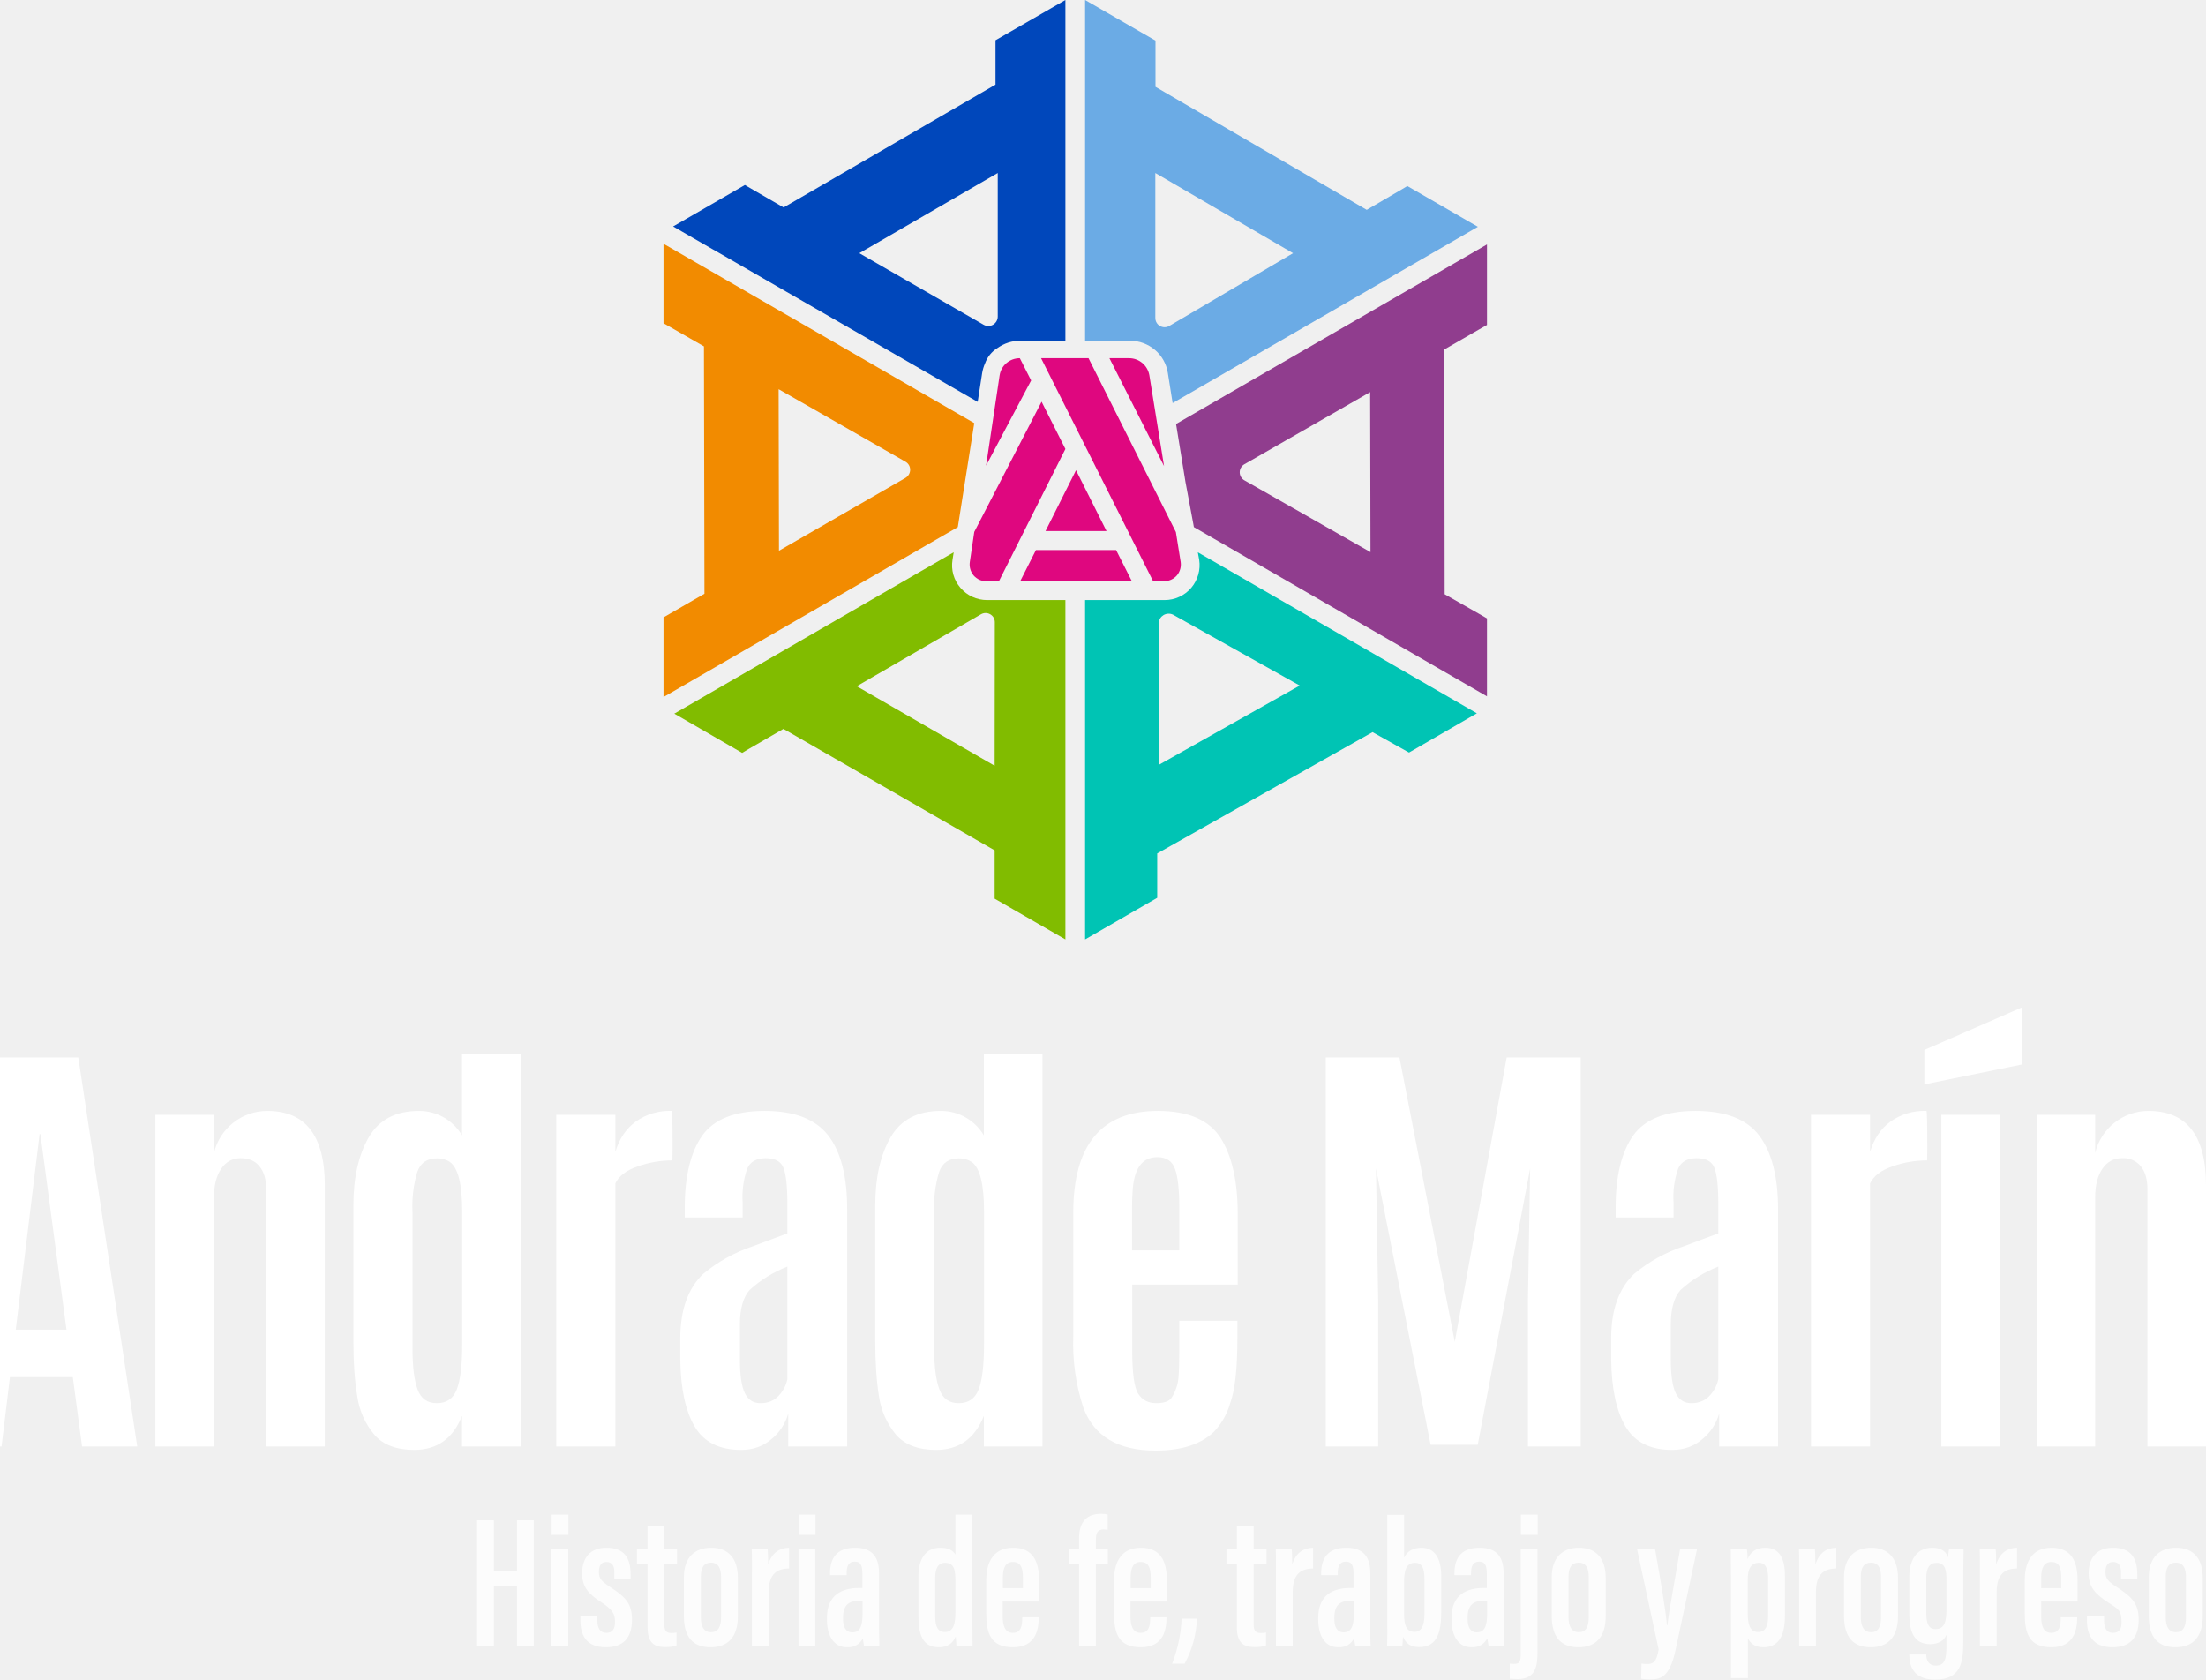
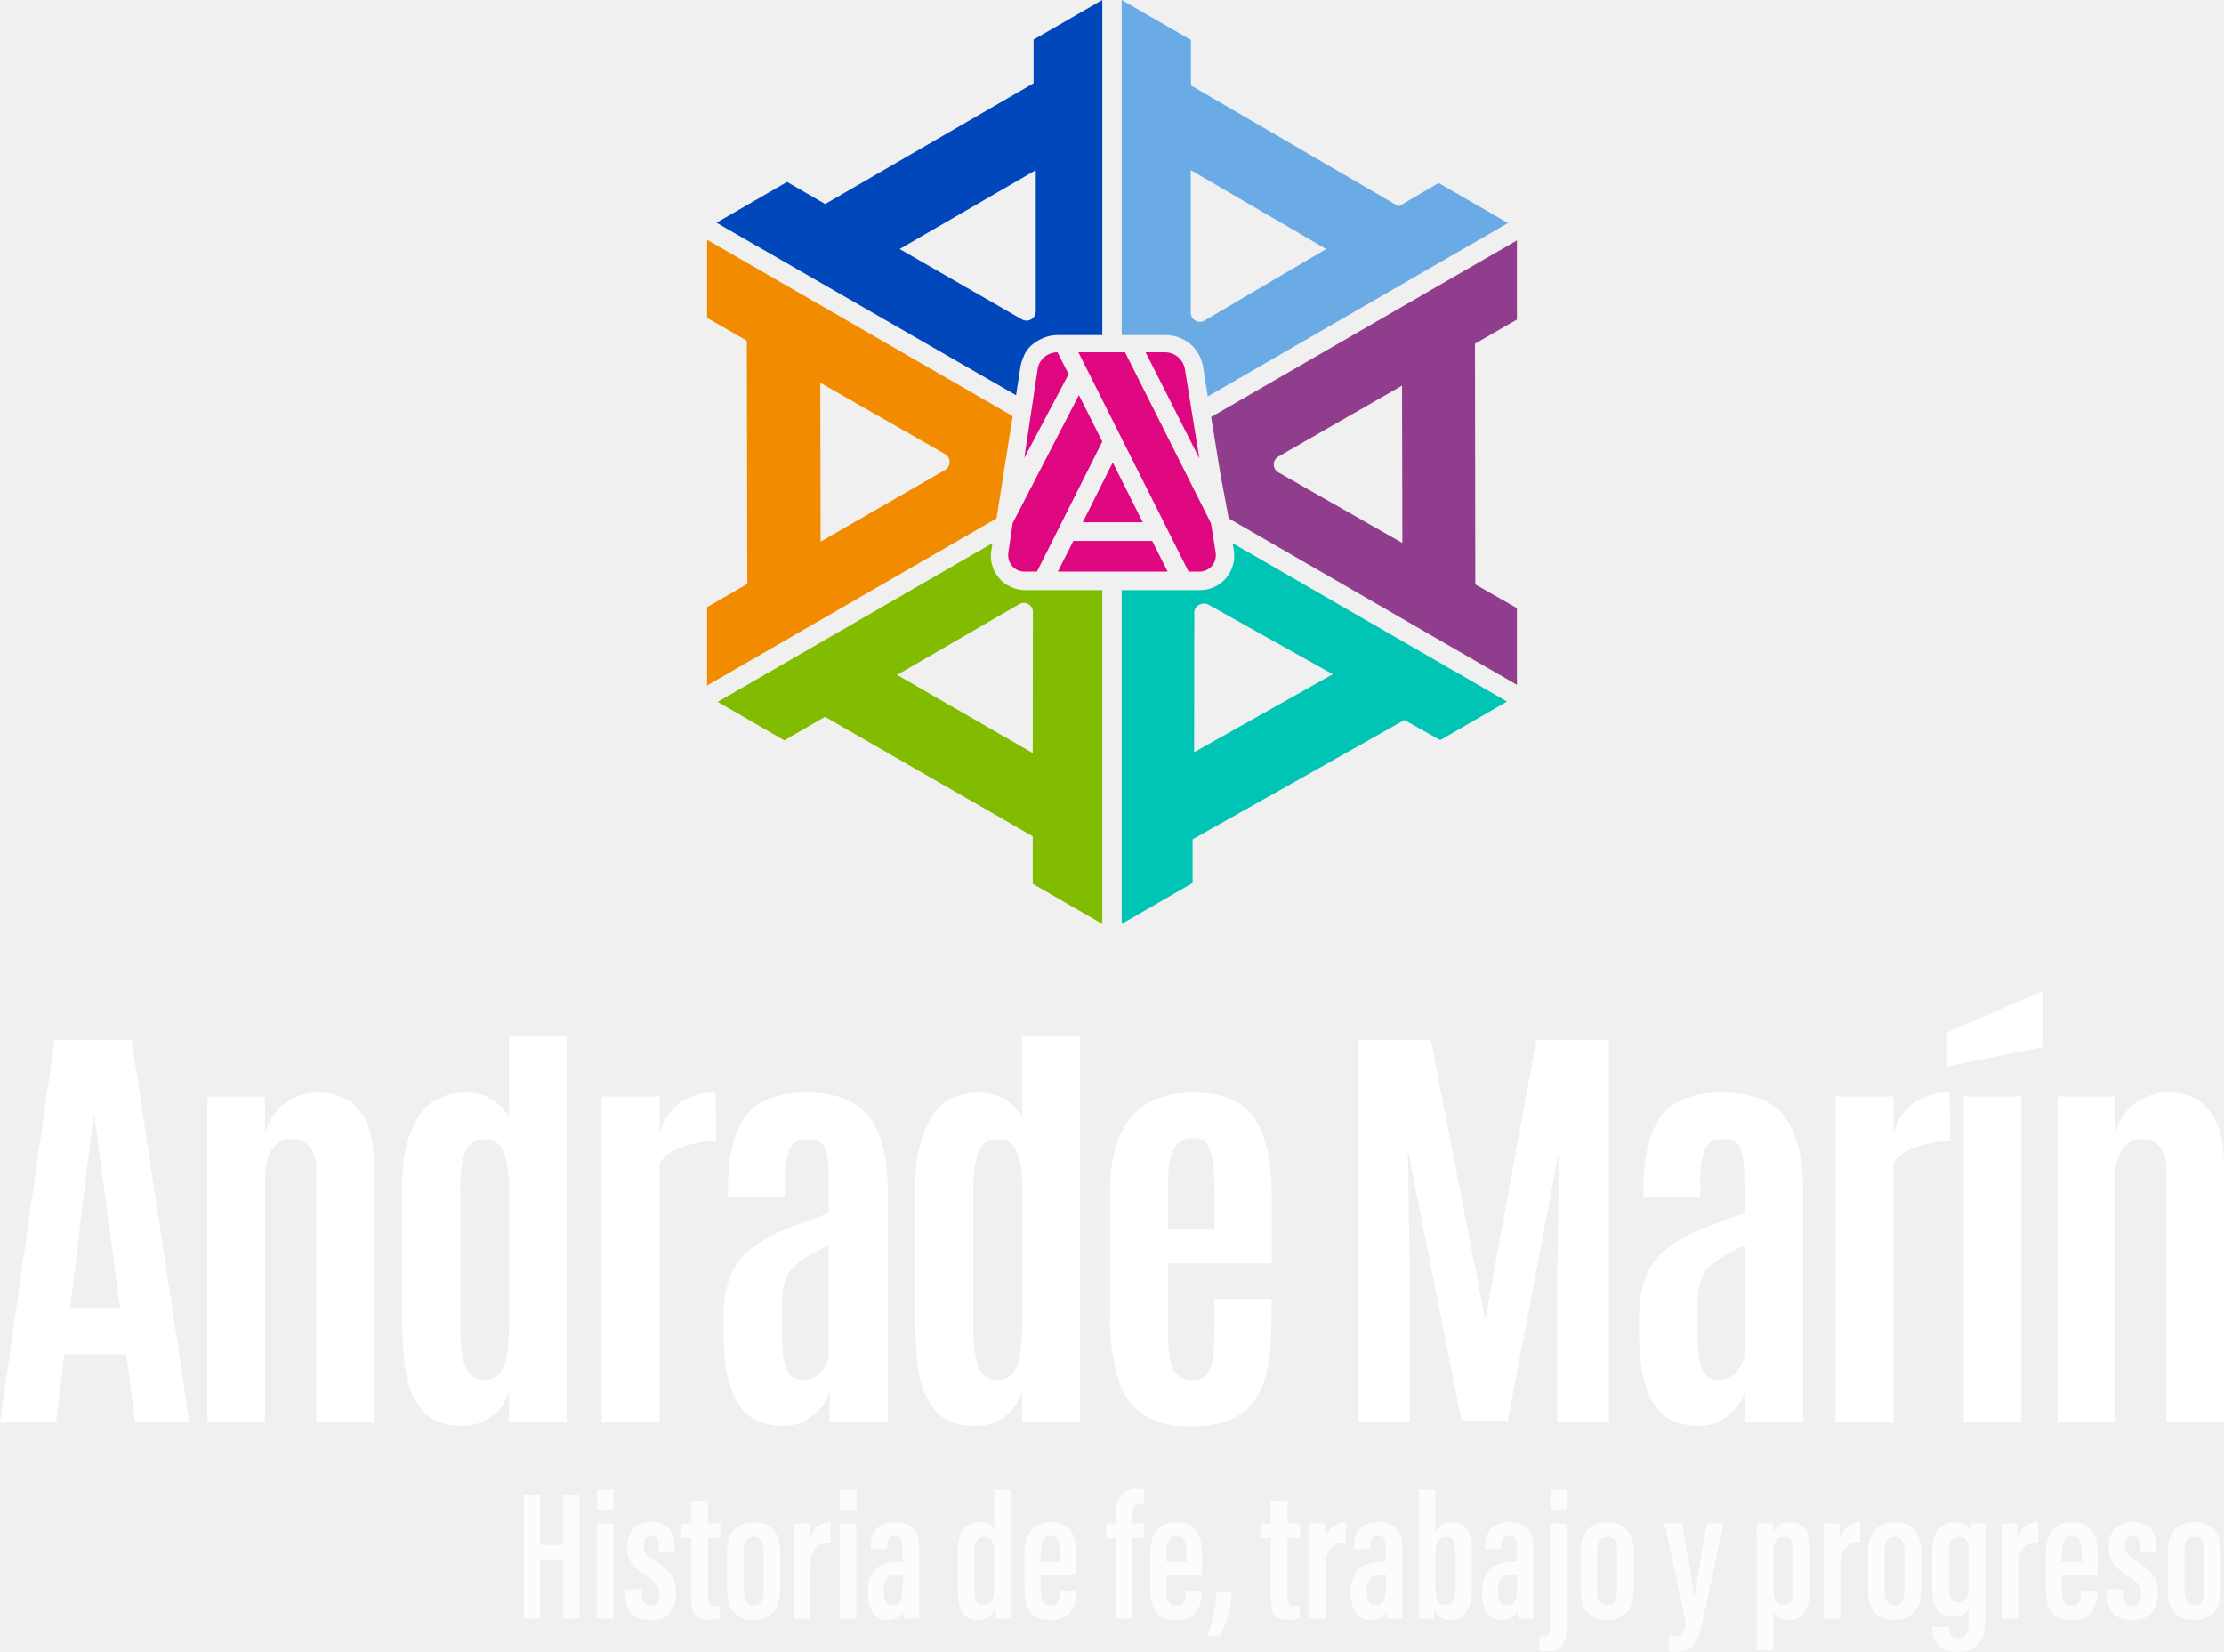
- <svg xmlns="http://www.w3.org/2000/svg" aria-label="Andrade Marín — Historia de fe, trabajo y progreso" viewBox="0 0 128.77 98.05">
+ <svg xmlns="http://www.w3.org/2000/svg" aria-label="Andrade Marín — Historia de fe, trabajo y progreso" viewBox="-3.24 0 132.01 98.05">
  <path fill="#fff" fill-opacity=".8" d="M27.85 88.75h.98v2.95h1.35v-2.95h.98v7.32h-.98V92.6h-1.35v3.47h-.98z" />
  <path fill="#fff" fill-opacity=".8" d="M32.2 88.42h.98v1.18h-.98Zm-.01 2.01h.98v5.64h-.98Z" />
  <path fill="#fff" fill-opacity=".8" d="M34.87 94.34v.26c0 .43.15.72.53.72q.51 0 .5-.65c0-.44-.13-.7-.79-1.13-.77-.5-1.13-.9-1.13-1.7 0-.9.47-1.49 1.42-1.49 1.04 0 1.41.6 1.41 1.56v.24h-.95v-.33q.02-.64-.46-.64c-.32 0-.44.23-.44.58 0 .37.12.53.65.88.92.59 1.28.99 1.28 1.91q0 1.6-1.52 1.61c-1.2 0-1.49-.77-1.49-1.57v-.25z" />
  <path fill="#fff" fill-opacity=".8" d="M37.18 90.43h.62v-1.36h.98v1.36h.74v.87h-.74v3.52c0 .27.04.51.39.51.1 0 .25-.01.32-.03v.75c-.18.08-.45.1-.65.1-.64 0-1.04-.23-1.04-1.16V91.3h-.62z" />
  <path fill="#fff" fill-opacity=".8" d="M40.91 92.06v2.34c0 .53.16.88.59.88q.6.01.59-.89v-2.34c0-.48-.15-.83-.59-.83q-.6 0-.59.84m2.16.05v2.24c0 1.22-.59 1.81-1.59 1.81q-1.55 0-1.56-1.79v-2.3c0-1.16.64-1.72 1.6-1.72.99 0 1.55.62 1.55 1.76" />
  <path fill="#fff" fill-opacity=".8" d="M43.89 92.35c0-.93.01-1.37-.01-1.92h.93c.01.13.03.57.03.9.22-.73.71-.97 1.22-.98v1.21c-.66.01-1.19.27-1.19 1.37v3.14h-.98z" />
  <path fill="#fff" fill-opacity=".8" d="M46.62 88.42h.98v1.18h-.98Zm-.01 2.01h.98v5.64h-.98Z" />
  <path fill="#fff" fill-opacity=".8" d="M50.35 93.45h-.22c-.56 0-.92.23-.92.98v.09c0 .44.15.77.54.77.43 0 .6-.32.6-1.12zm.96 1.54.02 1.08h-.9c-.02-.12-.06-.35-.06-.43q-.3.54-.93.52c-.83 0-1.17-.76-1.17-1.62v-.1c0-1.34.88-1.74 1.89-1.74h.18v-.79c0-.48-.07-.75-.45-.75s-.47.29-.47.67v.12h-.97v-.1c0-.8.31-1.5 1.47-1.5 1.04 0 1.39.6 1.39 1.48z" />
  <path fill="#fff" fill-opacity=".8" d="M54.59 92.1v2.25c0 .6.15.92.56.92.51 0 .62-.48.62-1.17v-1.79c0-.61-.05-1.08-.6-1.08-.42 0-.58.34-.58.87m2.17-3.68v6.13l.01 1.52h-.94l-.04-.54c-.16.35-.42.63-.99.63-.98 0-1.19-.79-1.19-1.88v-2.24c0-.99.38-1.69 1.28-1.69q.65 0 .88.4v-2.33z" />
  <path fill="#fff" fill-opacity=".8" d="M59.71 92.71v-.63c0-.52-.11-.9-.58-.9-.43 0-.59.33-.59.91v.62zm-1.18.78v.87c0 .49.11.96.59.96s.55-.41.55-.87v-.04h.96v.03c0 .62-.13 1.72-1.5 1.72-1.32 0-1.56-.84-1.56-1.99v-1.95c0-.8.27-1.87 1.57-1.87 1.15 0 1.51.8 1.51 1.87v1.27z" />
  <path fill="#fff" fill-opacity=".8" d="M62.99 96.07V91.3h-.57v-.87h.57v-.65c0-.74.29-1.41 1.27-1.41q.24 0 .4.04v.89l-.23-.02c-.37 0-.46.22-.46.62v.53h.7v.87h-.7v4.77z" />
  <path fill="#fff" fill-opacity=".8" d="M67.17 92.71v-.63c0-.52-.11-.9-.58-.9-.43 0-.59.33-.59.91v.62zm-1.18.78v.87c0 .49.11.96.59.96s.56-.41.56-.87v-.04h.95v.03c0 .62-.13 1.72-1.49 1.72-1.33 0-1.57-.84-1.57-1.99v-1.95c0-.8.27-1.87 1.57-1.87 1.15 0 1.51.8 1.51 1.87v1.27z" />
  <path fill="#fff" fill-opacity=".8" d="M68.42 97.12c.36-.91.54-1.93.55-2.63h.9a6 6 0 0 1-.72 2.63z" />
  <path fill="#fff" fill-opacity=".8" d="M71.59 90.43h.61v-1.36h.98v1.36h.75v.87h-.75v3.52c0 .27.05.51.39.51.1 0 .26-.01.33-.03v.75c-.18.08-.45.1-.66.1-.63 0-1.04-.23-1.04-1.16V91.3h-.61z" />
  <path fill="#fff" fill-opacity=".8" d="M74.48 92.35c0-.93.01-1.37-.01-1.92h.93c.02.13.03.57.03.9.22-.73.71-.97 1.22-.98v1.21c-.66.01-1.19.27-1.19 1.37v3.14h-.98z" />
  <path fill="#fff" fill-opacity=".8" d="M79.03 93.45h-.22c-.57 0-.92.23-.92.98v.09c0 .44.15.77.54.77.43 0 .6-.32.6-1.12zm.96 1.54c0 .37 0 .88.02 1.08h-.9l-.07-.43q-.29.54-.92.52c-.84 0-1.17-.76-1.17-1.62v-.1c0-1.34.87-1.74 1.88-1.74h.18v-.79c0-.48-.07-.75-.45-.75-.37 0-.47.29-.47.67v.12h-.97v-.1c0-.8.32-1.5 1.47-1.5 1.05 0 1.4.6 1.4 1.48z" />
  <path fill="#fff" fill-opacity=".8" d="M83.15 94.24v-2.06c0-.59-.12-.95-.55-.95-.53 0-.64.47-.64 1.16v1.82c0 .72.17 1.05.61 1.05.37 0 .58-.31.58-1.02m-2.17-5.81h.98v2.5q.27-.56 1-.58c.83 0 1.17.67 1.17 1.67v2.04c0 1.23-.23 2.09-1.3 2.09-.54 0-.79-.27-.93-.6l-.04.52h-.89q.02-.55.01-1.47z" />
  <path fill="#fff" fill-opacity=".8" d="M86.81 93.45h-.22c-.57 0-.92.23-.92.98v.09c0 .44.15.77.53.77.44 0 .61-.32.61-1.12zm.96 1.54c0 .37 0 .88.02 1.08h-.9l-.07-.43q-.3.54-.92.52c-.84 0-1.17-.76-1.17-1.62v-.1c0-1.34.87-1.74 1.88-1.74h.18v-.79c0-.48-.07-.75-.45-.75-.37 0-.47.29-.47.67v.12h-.97v-.1c0-.8.31-1.5 1.47-1.5 1.05 0 1.4.6 1.4 1.48z" />
  <path fill="#fff" fill-opacity=".8" d="M88.78 88.42h.98v1.18h-.98Zm.97 2.01v6c0 .84-.11 1.59-1.17 1.59l-.45-.02v-.88l.25.01c.29 0 .39-.08.39-.55v-6.15z" />
  <path fill="#fff" fill-opacity=".8" d="M91.56 92.06v2.34c0 .53.17.88.6.88q.59.01.58-.89v-2.34c0-.48-.14-.83-.59-.83q-.6 0-.59.84m2.17.05v2.24c0 1.22-.59 1.81-1.59 1.81q-1.54 0-1.56-1.79v-2.3c0-1.16.64-1.72 1.59-1.72.99 0 1.56.62 1.56 1.76" />
  <path fill="#fff" fill-opacity=".8" d="M96.61 90.43c.34 1.93.65 3.75.69 4.44h.03c.11-.94.39-2.35.74-4.44h.99l-1.26 5.92c-.35 1.6-.89 1.69-1.52 1.69q-.26 0-.48-.04l.02-.89c.02.01.2.03.32.03.38 0 .56-.14.68-.85l-1.26-5.86z" />
  <path fill="#fff" fill-opacity=".8" d="M103.21 94.35v-2.29q-.02-.85-.54-.83-.67 0-.65 1.02v1.91c0 .61.1 1.11.6 1.11.44 0 .59-.35.59-.92m-1.18 1.29v2.32h-.99v-5.91l-.01-1.62h.94c.02.11.04.35.04.58.15-.37.46-.66 1.03-.66q1.16 0 1.15 1.64v2.34c0 1.28-.45 1.83-1.26 1.83-.52 0-.77-.26-.9-.52" />
  <path fill="#fff" fill-opacity=".8" d="M105.02 92.35c0-.93.01-1.37-.01-1.92h.93c.01.13.03.57.03.9.22-.73.71-.97 1.22-.98v1.21c-.66.01-1.19.27-1.19 1.37v3.14h-.98z" />
  <path fill="#fff" fill-opacity=".8" d="M108.62 92.06v2.34c0 .53.17.88.6.88q.59.01.58-.89v-2.34c0-.48-.14-.83-.59-.83q-.6 0-.59.84m2.17.05v2.24c0 1.22-.59 1.81-1.59 1.81q-1.54 0-1.56-1.79v-2.3c0-1.16.64-1.72 1.59-1.72.99 0 1.56.62 1.56 1.76" />
  <path fill="#fff" fill-opacity=".8" d="M112.44 92.1v2.05c0 .64.15.95.54.95.55 0 .64-.48.64-1.2v-1.66c0-.55-.06-1.01-.57-1.01q-.61 0-.61.87m2.16 3.74c0 1.2-.13 2.21-1.65 2.21-1.27 0-1.5-.82-1.5-1.44v-.03h.99v.03c0 .21.08.62.56.62.52 0 .62-.39.62-1.14v-.66q-.22.53-.94.55c-.96 0-1.23-.73-1.23-1.75v-2.19c0-.86.35-1.69 1.34-1.69.59 0 .84.28.93.58 0-.17.03-.39.05-.5h.85l-.02 1.44z" />
  <path fill="#fff" fill-opacity=".8" d="M115.57 92.35c0-.93.01-1.37-.01-1.92h.93c.02.13.03.57.03.9.22-.73.71-.97 1.22-.98v1.21c-.66.01-1.19.27-1.19 1.37v3.14h-.98z" />
  <path fill="#fff" fill-opacity=".8" d="M120.32 92.71v-.63c0-.52-.1-.9-.57-.9-.43 0-.6.33-.6.91v.62zm-1.17.78v.87c0 .49.1.96.58.96.49 0 .56-.41.56-.87v-.04h.96v.03c0 .62-.14 1.72-1.5 1.72-1.33 0-1.56-.84-1.56-1.99v-1.95c0-.8.27-1.87 1.56-1.87 1.16 0 1.52.8 1.52 1.87v1.27z" />
  <path fill="#fff" fill-opacity=".8" d="M122.82 94.34v.26c0 .43.14.72.52.72q.52 0 .5-.65c-.02-.65-.12-.7-.79-1.13-.76-.5-1.13-.9-1.13-1.7 0-.9.47-1.49 1.42-1.49 1.04 0 1.42.6 1.42 1.56v.24h-.95v-.33q.01-.64-.46-.64c-.32 0-.45.23-.45.58 0 .37.12.53.65.88.92.59 1.29.99 1.29 1.91q0 1.6-1.53 1.61c-1.2 0-1.49-.77-1.49-1.57v-.25z" />
  <path fill="#fff" fill-opacity=".8" d="M126.42 92.06v2.34c0 .53.16.88.59.88q.6.01.59-.89v-2.34c0-.48-.15-.83-.59-.83q-.6 0-.59.84m2.16.05v2.24c0 1.22-.59 1.81-1.59 1.81q-1.55 0-1.56-1.79v-2.3c0-1.16.64-1.72 1.6-1.72.99 0 1.55.62 1.55 1.76" />
  <path fill="#fff" d="M3.88 77.62 2.36 66.21h-.05L.92 77.62zm-7.12 6.82L0 61.73h4.57l3.44 22.71H4.79l-.54-4.05H.58l-.49 4.05z" />
  <path fill="#fff" d="M15.6 64.85q3.36 0 3.36 4.35v15.24h-3.42V69.41q0-.84-.39-1.32-.38-.48-1.1-.48t-1.14.62-.42 1.67v14.54H9.07V65.08h3.42v2.22a3.2 3.2 0 0 1 3.11-2.45" />
  <path fill="#fff" d="M24.38 81.12q.3.8 1.13.79.84 0 1.15-.79.32-.8.32-2.65v-7.75q0-2.38-.72-2.89a1.3 1.3 0 0 0-.75-.21q-.87 0-1.15.79a7 7 0 0 0-.28 2.35v7.96q0 1.6.3 2.4m-.19 3.52q-1.56 0-2.33-.88a4.4 4.4 0 0 1-1-2.23q-.23-1.35-.23-3.27v-7.89q0-2.42.89-3.97t2.94-1.55a2.9 2.9 0 0 1 2.51 1.43v-4.75h3.42v22.91h-3.42v-1.79q-.78 1.98-2.78 1.99" />
  <path fill="#fff" d="M39.21 64.85q.05 0 .05 2.17l-.01.72a6 6 0 0 0-2.03.35q-.99.34-1.3.99v15.36h-3.45V65.08h3.45v2.16q.34-1.14 1.18-1.76a3.4 3.4 0 0 1 2.11-.63" />
  <path fill="#fff" d="M45.96 73.94a7 7 0 0 0-2.2 1.36q-.57.64-.57 2.01v2.07q0 1.36.29 1.95t.92.58q.65 0 1.05-.43t.51-.97zm-2.7 10.7q-1.9 0-2.71-1.36-.81-1.37-.84-3.92v-1.24q0-2.48 1.34-3.76a9 9 0 0 1 2.93-1.62l1.04-.39.94-.35v-1.69q0-1.57-.23-2.14-.22-.56-1.03-.56t-1.08.6a5 5 0 0 0-.27 2v.86h-3.38v-.58q0-2.74 1.02-4.2 1.03-1.44 3.64-1.44t3.72 1.44 1.1 4.34v13.81h-3.44v-1.92q-.26.9-.99 1.5-.73.62-1.76.62" />
  <path fill="#fff" d="M54.84 81.12q.3.8 1.13.79.84 0 1.15-.79.32-.8.32-2.65v-7.75q0-2.38-.72-2.89a1.3 1.3 0 0 0-.75-.21q-.87 0-1.15.79a7 7 0 0 0-.29 2.35v7.96q0 1.6.31 2.4m-.19 3.52q-1.56 0-2.34-.88a4.5 4.5 0 0 1-1-2.23q-.22-1.35-.22-3.27v-7.89q0-2.42.89-3.97t2.94-1.55a2.9 2.9 0 0 1 2.51 1.43v-4.75h3.42v22.91h-3.42v-1.79q-.78 1.98-2.78 1.99" />
  <path fill="#fff" d="M66.08 72.99h2.76v-2.47q0-1.59-.25-2.28t-1.02-.69h-.02q-1.34 0-1.44 2.05-.03.38-.03 1.01zm1.37 11.69q-3.27 0-4.21-2.5a12 12 0 0 1-.59-4.18v-7.21q0-5.94 4.94-5.94 2.63 0 3.65 1.56 1 1.56 1.01 4.44v4.14h-6.16v3.81q0 2.02.35 2.56.35.55 1.05.55.69 0 .9-.32.35-.56.4-1.16t.05-1.63v-1.7h3.39v1.03q0 2.64-.42 3.78a4 4 0 0 1-.95 1.67q-1.14 1.1-3.41 1.1" />
  <path fill="#fff" d="M77.39 84.44V61.73h4.3l3.23 16.6 3.03-16.6h4.32v22.71h-3.08v-8.46l.13-7.77-3.06 16.13h-2.75l-3.19-16.13.13 7.77v8.46z" />
  <path fill="#fff" d="M100.3 73.94a7 7 0 0 0-2.2 1.36q-.57.64-.57 2.01v2.07q0 1.36.29 1.95t.92.58q.64 0 1.05-.43.4-.43.51-.97zm-2.7 10.7q-1.9 0-2.71-1.36-.81-1.37-.84-3.92v-1.24q0-2.48 1.34-3.76a9 9 0 0 1 2.93-1.62l1.04-.39.94-.35v-1.69q0-1.57-.23-2.14-.22-.56-1.03-.56t-1.08.6a5 5 0 0 0-.27 2v.86h-3.38v-.58q0-2.74 1.02-4.2 1.03-1.44 3.64-1.44 2.63 0 3.72 1.44 1.1 1.45 1.1 4.34v13.81h-3.44v-1.92q-.26.9-.99 1.5-.73.62-1.76.62" />
  <path fill="#fff" d="M112.45 64.85q.05 0 .05 2.17l-.01.72a6 6 0 0 0-2.03.35q-.99.34-1.3.99v15.36h-3.45V65.08h3.45v2.16q.34-1.14 1.18-1.76a3.4 3.4 0 0 1 2.11-.63" />
  <path fill="#fff" d="M113.32 65.08h3.42v19.36h-3.42Zm-.99-1.78v-2.01l5.69-2.48v3.33z" />
  <path fill="#fff" d="M125.41 64.85q3.36 0 3.36 4.35v15.24h-3.42V69.41q0-.84-.38-1.32a1.3 1.3 0 0 0-1.11-.48q-.72 0-1.14.62t-.42 1.67v14.54h-3.42V65.08h3.42v2.22a3.2 3.2 0 0 1 3.11-2.45" />
  <path fill="#00c4b4" d="m67.64 44.65.01-8.31c.01-.36.43-.64.82-.46l7.4 4.14zm1.9-10.34c-.39.46-.96.72-1.56.72h-4.64v19.81l4.21-2.43v-2.59l12.57-7.08 2.02 1.13.11.06 3.96-2.29-16.29-9.4.08.44c.09.58-.08 1.18-.46 1.63" />
  <path fill="#0047bb" d="M58.24 10.1v8.39a.55.55 0 0 1-.82.47l-7.26-4.18zm-.74 11.11q.21-.57.72-.89a2.3 2.3 0 0 1 1.34-.43h2.63V0l-4.08 2.35v2.59l-12.37 7.17-1.97-1.14-.29-.17-4.19 2.42 2.27 1.31.11.06L45.85 17l11.22 6.46.26-1.68q.05-.3.17-.57" />
  <path fill="#6babe5" d="m67.44 10.1 8.04 4.68-7.23 4.25a.54.54 0 0 1-.81-.48zm.73 11.67.28 1.76 17.82-10.29-4.12-2.38-.35.21-2.02 1.18-12.33-7.18v-2.7L63.34 0v19.89h2.61c1.11 0 2.05.79 2.22 1.88" />
  <path fill="#81bc00" d="m58.07 36.32-.01 8.38-8.05-4.64 7.25-4.2c.36-.21.81.05.81.46m-2.01-2.01a2 2 0 0 1-.46-1.63l.07-.44-16.31 9.42 3.96 2.29.42-.25 1.99-1.15 12.33 7.09v2.82l4.13 2.38V35.03h-4.57c-.6 0-1.17-.26-1.56-.72" />
  <path fill="#903d8e" d="M72.64 28.04a.54.54 0 0 1 0-.94l7.34-4.21.02 9.34zm14.16-9.07v-4.7L68.65 24.75l.55 3.39.46 2.46.03.17 17.11 9.88V36.1l-.45-.26-2.02-1.15-.02-14.29 1.98-1.14z" />
  <path fill="#f28b00" d="m52.85 27.9-7.38 4.25-.02-9.43 7.4 4.23c.37.21.37.73 0 .95M38.73 14.23v4.64l.37.21 1.99 1.14.03 14.44-2.01 1.16-.38.22v4.65l17.18-9.92.96-6.07z" />
  <path fill="#df077f" d="m60.47 32.11-.92 1.82h6.52l-.92-1.82z" />
  <path fill="#df077f" d="M59.53 20.91c-.59 0-1.09.42-1.18 1l-.79 5.27 2.63-4.97z" />
  <path fill="#df077f" d="m60.8 23.45-3.93 7.6-.26 1.76a1 1 0 0 0 .22.78q.3.34.76.34h.72l3.88-7.72z" />
  <path fill="#df077f" d="m68.92 32.81-.28-1.75-5.1-10.15h-2.77l6.54 13.02h.63a1 1 0 0 0 .76-.34 1 1 0 0 0 .22-.78" />
  <path fill="#df077f" d="M62.81 27.45 61.03 31h3.56z" />
  <path fill="#df077f" d="M67.09 21.9a1.2 1.2 0 0 0-1.18-.99h-1.15l3.19 6.3z" />
</svg>
